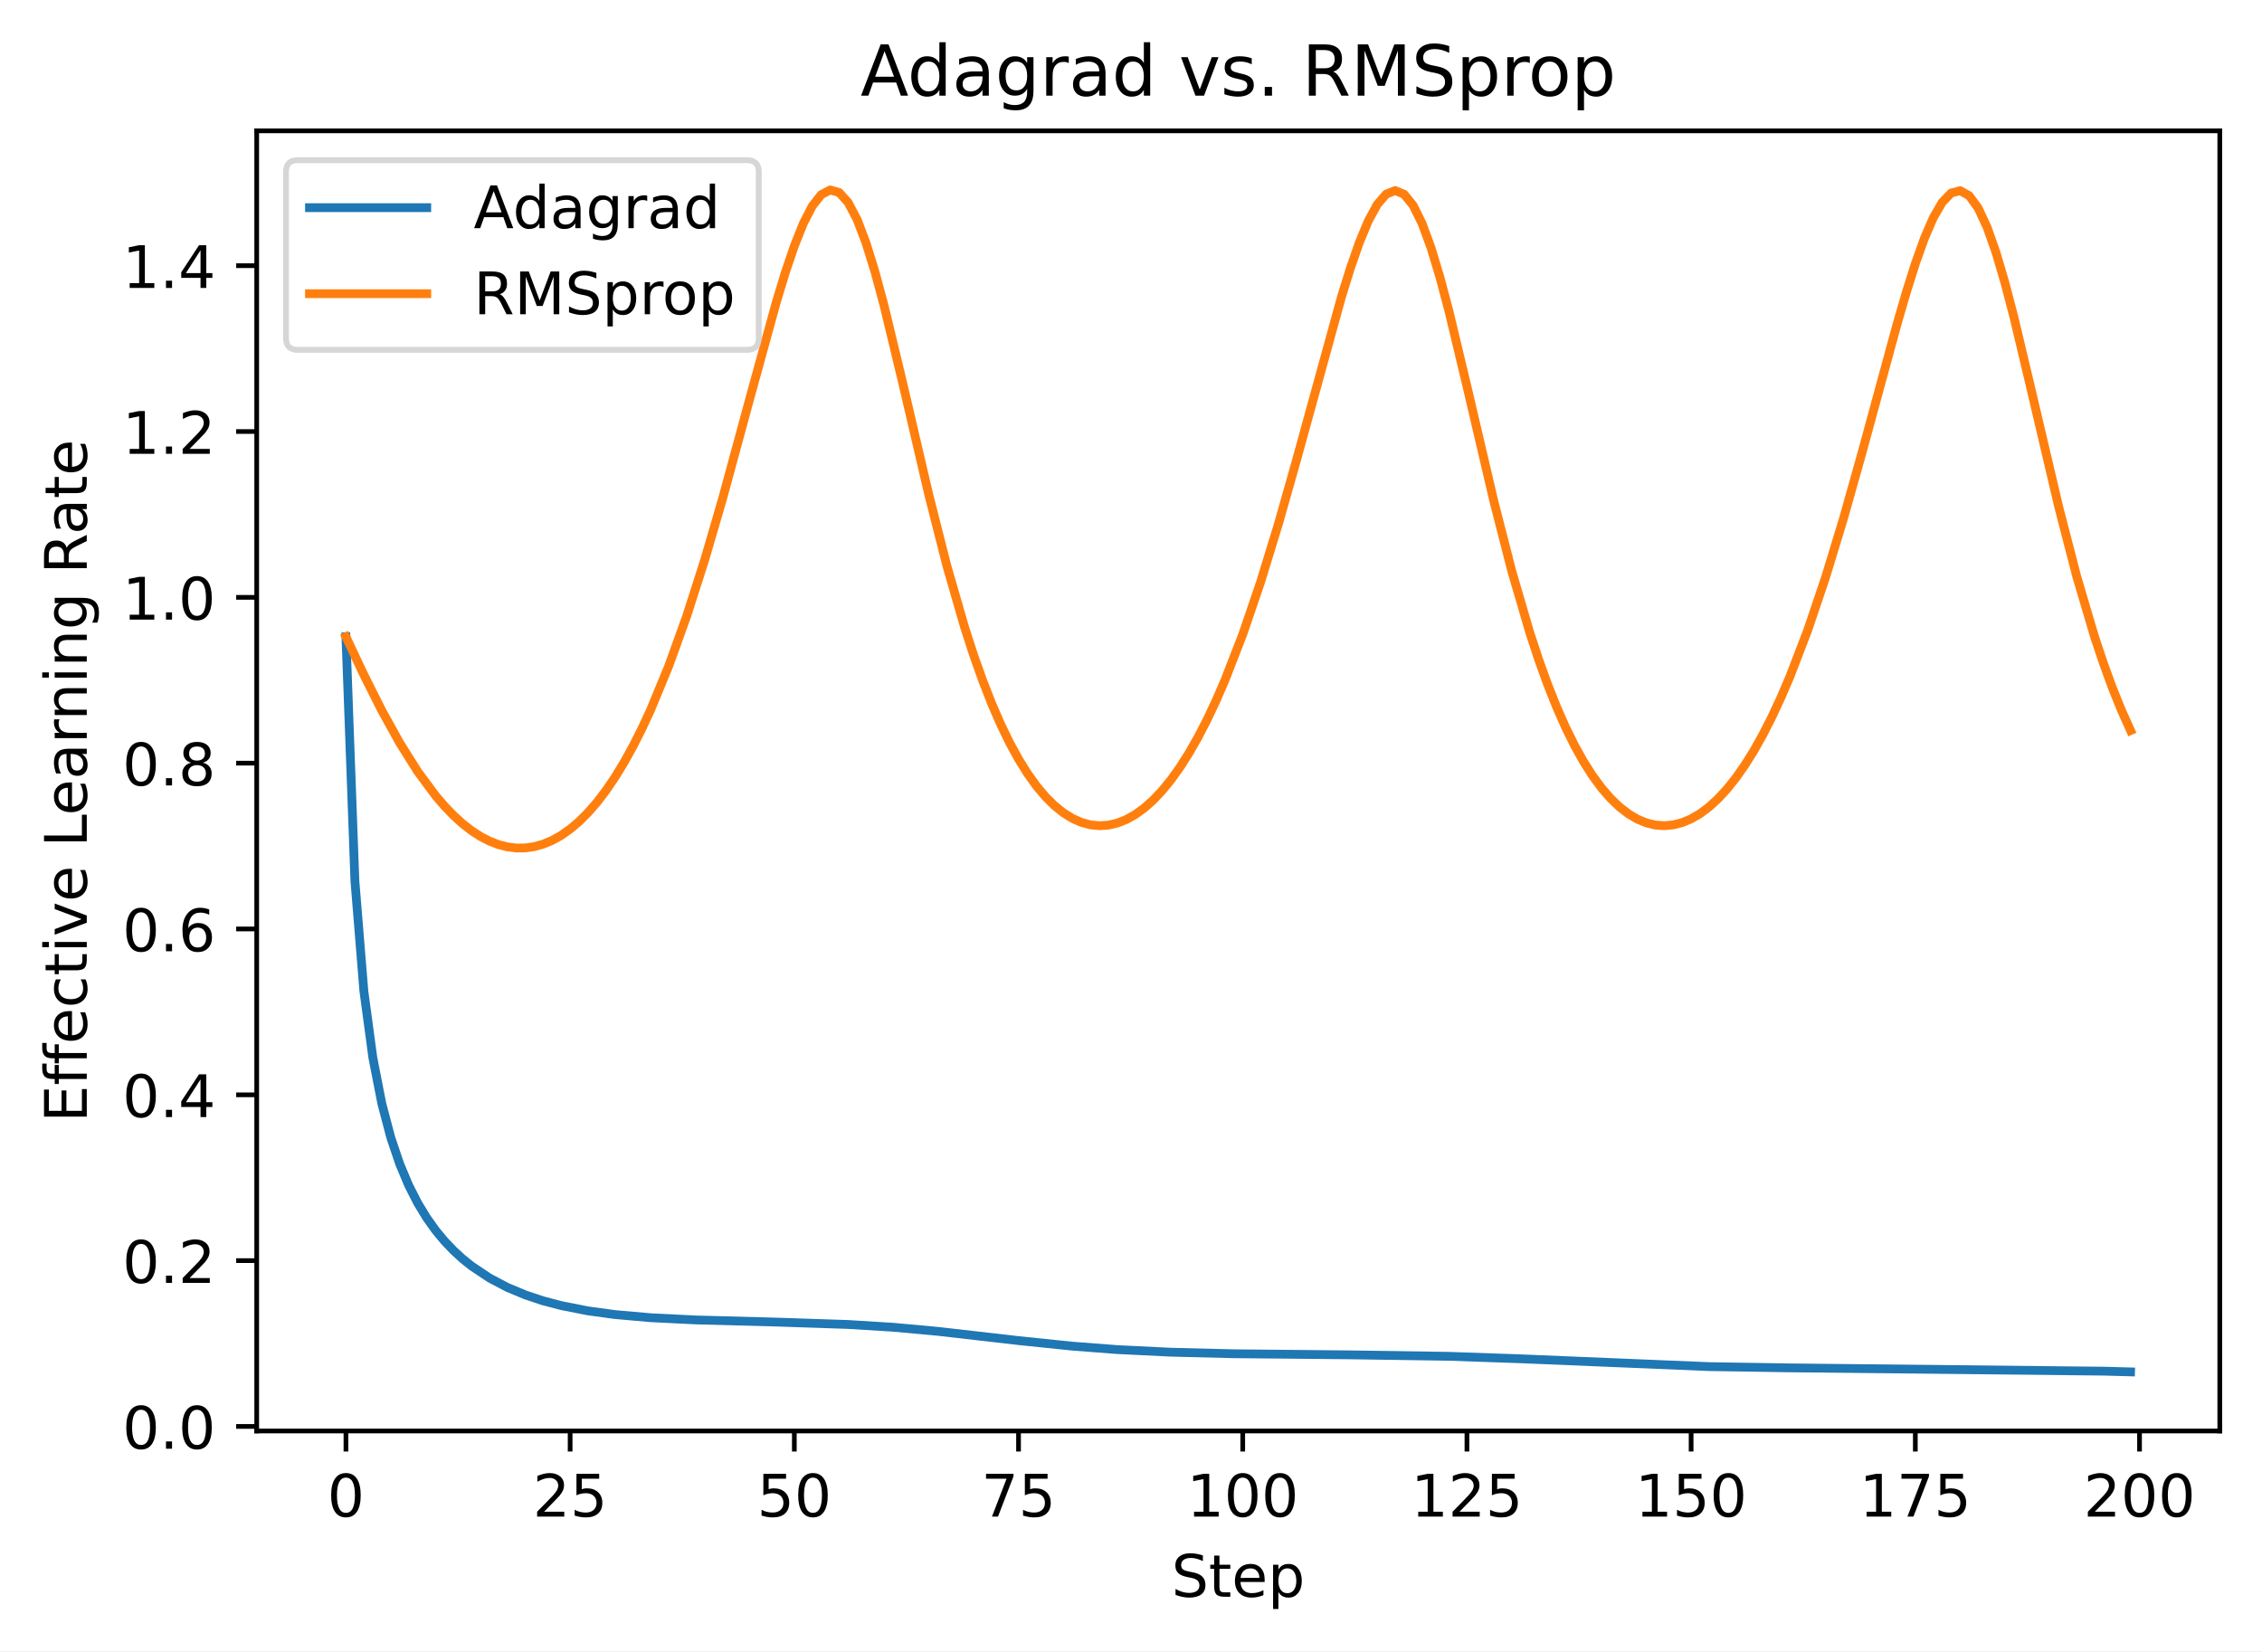
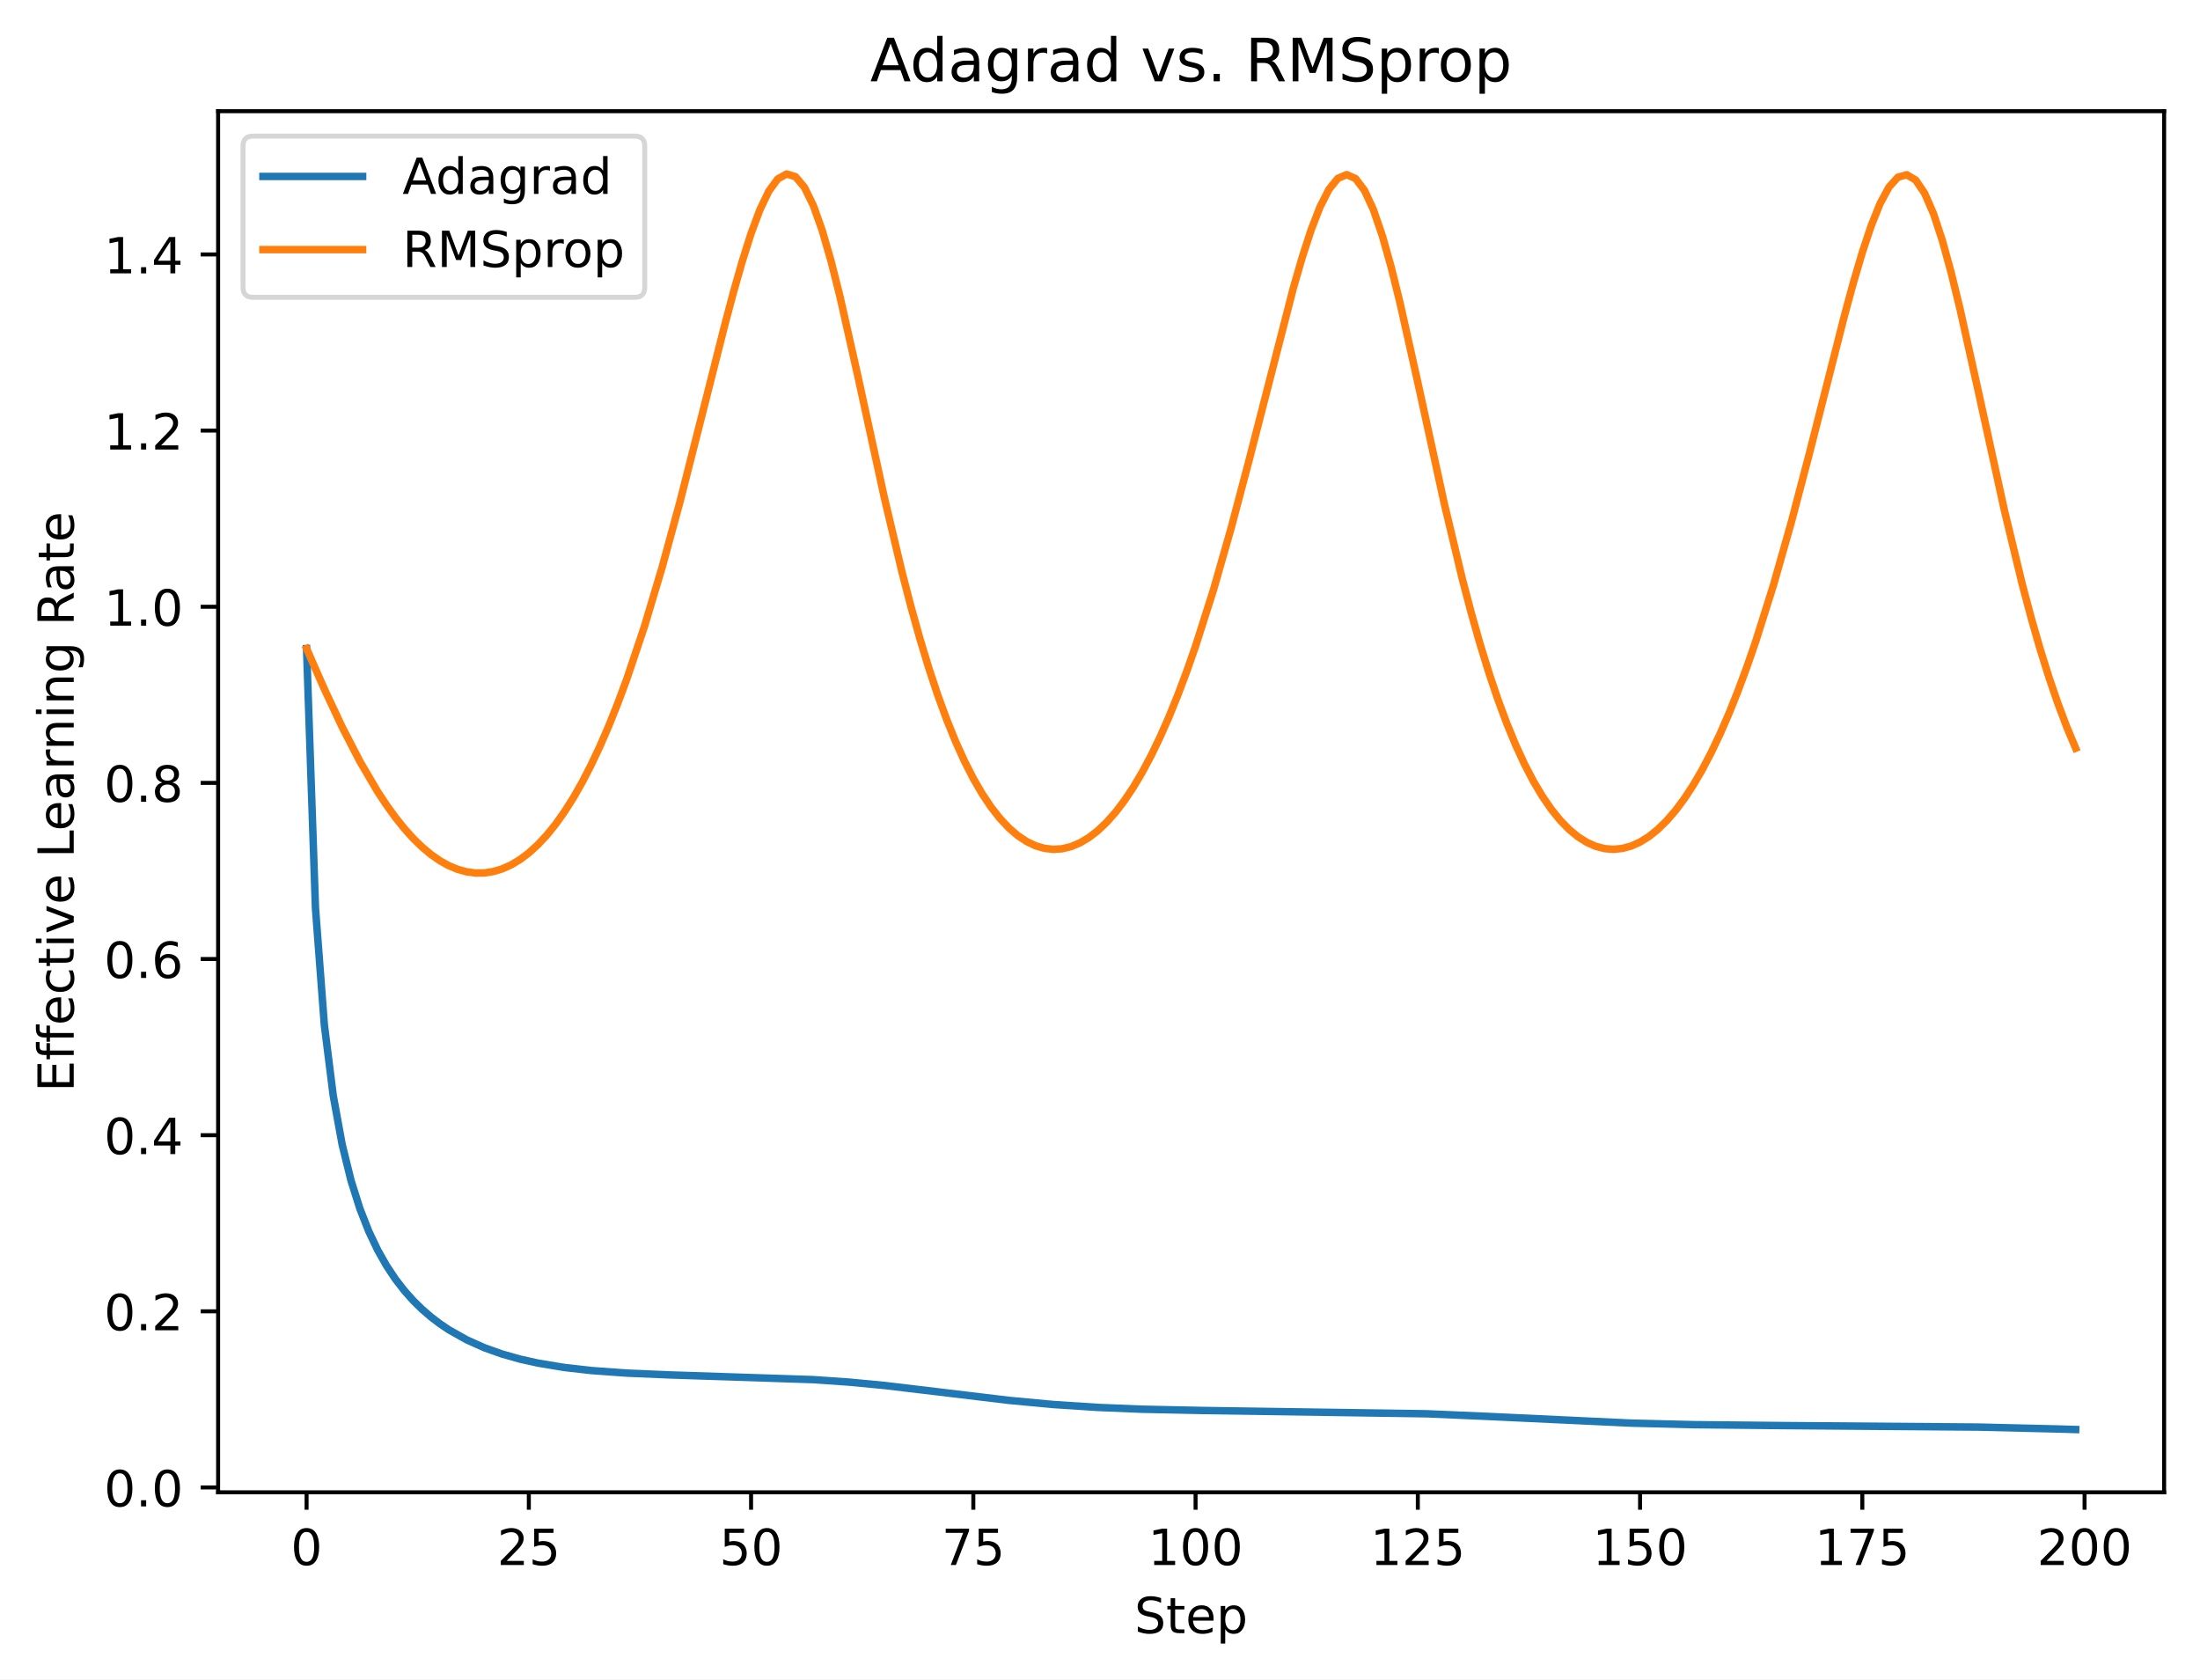
- <svg xmlns="http://www.w3.org/2000/svg" xmlns:xlink="http://www.w3.org/1999/xlink" width="385.781pt" height="281.634pt" viewBox="0 0 385.781 281.634" version="1.1">
+ <svg xmlns="http://www.w3.org/2000/svg" xmlns:xlink="http://www.w3.org/1999/xlink" width="441.581pt" height="337.074pt" viewBox="0 0 441.581 337.074" version="1.1">
  <defs>
    <style type="text/css">*{stroke-linejoin: round; stroke-linecap: butt}</style>
  </defs>
  <g id="figure_1">
    <g id="patch_1">
-       <path d="M 0 281.634  L 385.781 281.634  L 385.781 0  L 0 0  z " style="fill: #ffffff" />
+       <path d="M 0 337.074  L 441.581 337.074  L 441.581 0  L 0 0  z " style="fill: #ffffff" />
    </g>
    <g id="axes_1">
      <g id="patch_2">
-         <path d="M 43.781 244.078  L 378.581 244.078  L 378.581 22.318  L 43.781 22.318  z " style="fill: #ffffff" />
+         <path d="M 43.781 299.518  L 434.381 299.518  L 434.381 22.318  L 43.781 22.318  z " style="fill: #ffffff" />
      </g>
      <g id="matplotlib.axis_1">
        <g id="xtick_1">
          <g id="line2d_1">
            <defs>
-               <path id="m0294aee265" d="M 0 0  L 0 3.5  " style="stroke: #000000; stroke-width: 0.8" />
+               <path id="m7de549b0bf" d="M 0 0  L 0 3.5  " style="stroke: #000000; stroke-width: 0.8" />
            </defs>
            <g>
-               <use xlink:href="#m0294aee265" x="58.999" y="244.078" style="stroke: #000000; stroke-width: 0.8" />
+               <use xlink:href="#m7de549b0bf" x="61.536" y="299.518" style="stroke: #000000; stroke-width: 0.8" />
            </g>
          </g>
          <g id="text_1">
-             <g transform="translate(55.81818 258.6766) scale(0.1 -0.1)">
+             <g transform="translate(58.35455 314.1166) scale(0.1 -0.1)">
              <defs>
                <path id="DejaVuSans-30" d="M 2034 4250  Q 1547 4250 1301 3770  Q 1056 3291 1056 2328  Q 1056 1369 1301 889  Q 1547 409 2034 409  Q 2525 409 2770 889  Q 3016 1369 3016 2328  Q 3016 3291 2770 3770  Q 2525 4250 2034 4250  z M 2034 4750  Q 2819 4750 3233 4129  Q 3647 3509 3647 2328  Q 3647 1150 3233 529  Q 2819 -91 2034 -91  Q 1250 -91 836 529  Q 422 1150 422 2328  Q 422 3509 836 4129  Q 1250 4750 2034 4750  z " transform="scale(0.015625)" />
              </defs>
              <use xlink:href="#DejaVuSans-30" />
            </g>
          </g>
        </g>
        <g id="xtick_2">
          <g id="line2d_2">
            <g>
-               <use xlink:href="#m0294aee265" x="97.236" y="244.078" style="stroke: #000000; stroke-width: 0.8" />
+               <use xlink:href="#m7de549b0bf" x="106.145" y="299.518" style="stroke: #000000; stroke-width: 0.8" />
            </g>
          </g>
          <g id="text_2">
-             <g transform="translate(90.87357 258.6766) scale(0.1 -0.1)">
+             <g transform="translate(99.78271 314.1166) scale(0.1 -0.1)">
              <defs>
                <path id="DejaVuSans-32" d="M 1228 531  L 3431 531  L 3431 0  L 469 0  L 469 531  Q 828 903 1448 1529  Q 2069 2156 2228 2338  Q 2531 2678 2651 2914  Q 2772 3150 2772 3378  Q 2772 3750 2511 3984  Q 2250 4219 1831 4219  Q 1534 4219 1204 4116  Q 875 4013 500 3803  L 500 4441  Q 881 4594 1212 4672  Q 1544 4750 1819 4750  Q 2544 4750 2975 4387  Q 3406 4025 3406 3419  Q 3406 3131 3298 2873  Q 3191 2616 2906 2266  Q 2828 2175 2409 1742  Q 1991 1309 1228 531  z " transform="scale(0.015625)" />
                <path id="DejaVuSans-35" d="M 691 4666  L 3169 4666  L 3169 4134  L 1269 4134  L 1269 2991  Q 1406 3038 1543 3061  Q 1681 3084 1819 3084  Q 2600 3084 3056 2656  Q 3513 2228 3513 1497  Q 3513 744 3044 326  Q 2575 -91 1722 -91  Q 1428 -91 1123 -41  Q 819 9 494 109  L 494 744  Q 775 591 1075 516  Q 1375 441 1709 441  Q 2250 441 2565 725  Q 2881 1009 2881 1497  Q 2881 1984 2565 2268  Q 2250 2553 1709 2553  Q 1456 2553 1204 2497  Q 953 2441 691 2322  L 691 4666  z " transform="scale(0.015625)" />
              </defs>
              <use xlink:href="#DejaVuSans-32" />
              <use xlink:href="#DejaVuSans-35" transform="translate(63.62305 0)" />
            </g>
          </g>
        </g>
        <g id="xtick_3">
          <g id="line2d_3">
            <g>
-               <use xlink:href="#m0294aee265" x="135.473" y="244.078" style="stroke: #000000; stroke-width: 0.8" />
+               <use xlink:href="#m7de549b0bf" x="150.755" y="299.518" style="stroke: #000000; stroke-width: 0.8" />
            </g>
          </g>
          <g id="text_3">
-             <g transform="translate(129.1102 258.6766) scale(0.1 -0.1)">
+             <g transform="translate(144.3921 314.1166) scale(0.1 -0.1)">
              <use xlink:href="#DejaVuSans-35" />
              <use xlink:href="#DejaVuSans-30" transform="translate(63.62305 0)" />
            </g>
          </g>
        </g>
        <g id="xtick_4">
          <g id="line2d_4">
            <g>
-               <use xlink:href="#m0294aee265" x="173.709" y="244.078" style="stroke: #000000; stroke-width: 0.8" />
+               <use xlink:href="#m7de549b0bf" x="195.364" y="299.518" style="stroke: #000000; stroke-width: 0.8" />
            </g>
          </g>
          <g id="text_4">
-             <g transform="translate(167.3468 258.6766) scale(0.1 -0.1)">
+             <g transform="translate(189.0015 314.1166) scale(0.1 -0.1)">
              <defs>
                <path id="DejaVuSans-37" d="M 525 4666  L 3525 4666  L 3525 4397  L 1831 0  L 1172 0  L 2766 4134  L 525 4134  L 525 4666  z " transform="scale(0.015625)" />
              </defs>
              <use xlink:href="#DejaVuSans-37" />
              <use xlink:href="#DejaVuSans-35" transform="translate(63.62305 0)" />
            </g>
          </g>
        </g>
        <g id="xtick_5">
          <g id="line2d_5">
            <g>
-               <use xlink:href="#m0294aee265" x="211.946" y="244.078" style="stroke: #000000; stroke-width: 0.8" />
+               <use xlink:href="#m7de549b0bf" x="239.973" y="299.518" style="stroke: #000000; stroke-width: 0.8" />
            </g>
          </g>
          <g id="text_5">
-             <g transform="translate(202.4022 258.6766) scale(0.1 -0.1)">
+             <g transform="translate(230.4297 314.1166) scale(0.1 -0.1)">
              <defs>
                <path id="DejaVuSans-31" d="M 794 531  L 1825 531  L 1825 4091  L 703 3866  L 703 4441  L 1819 4666  L 2450 4666  L 2450 531  L 3481 531  L 3481 0  L 794 0  L 794 531  z " transform="scale(0.015625)" />
              </defs>
              <use xlink:href="#DejaVuSans-31" />
              <use xlink:href="#DejaVuSans-30" transform="translate(63.62305 0)" />
              <use xlink:href="#DejaVuSans-30" transform="translate(127.2461 0)" />
            </g>
          </g>
        </g>
        <g id="xtick_6">
          <g id="line2d_6">
            <g>
-               <use xlink:href="#m0294aee265" x="250.183" y="244.078" style="stroke: #000000; stroke-width: 0.8" />
+               <use xlink:href="#m7de549b0bf" x="284.583" y="299.518" style="stroke: #000000; stroke-width: 0.8" />
            </g>
          </g>
          <g id="text_6">
-             <g transform="translate(240.6389 258.6766) scale(0.1 -0.1)">
+             <g transform="translate(275.0391 314.1166) scale(0.1 -0.1)">
              <use xlink:href="#DejaVuSans-31" />
              <use xlink:href="#DejaVuSans-32" transform="translate(63.62305 0)" />
              <use xlink:href="#DejaVuSans-35" transform="translate(127.2461 0)" />
            </g>
          </g>
        </g>
        <g id="xtick_7">
          <g id="line2d_7">
            <g>
-               <use xlink:href="#m0294aee265" x="288.419" y="244.078" style="stroke: #000000; stroke-width: 0.8" />
+               <use xlink:href="#m7de549b0bf" x="329.192" y="299.518" style="stroke: #000000; stroke-width: 0.8" />
            </g>
          </g>
          <g id="text_7">
-             <g transform="translate(278.8755 258.6766) scale(0.1 -0.1)">
+             <g transform="translate(319.6485 314.1166) scale(0.1 -0.1)">
              <use xlink:href="#DejaVuSans-31" />
              <use xlink:href="#DejaVuSans-35" transform="translate(63.62305 0)" />
              <use xlink:href="#DejaVuSans-30" transform="translate(127.2461 0)" />
            </g>
          </g>
        </g>
        <g id="xtick_8">
          <g id="line2d_8">
            <g>
-               <use xlink:href="#m0294aee265" x="326.656" y="244.078" style="stroke: #000000; stroke-width: 0.8" />
+               <use xlink:href="#m7de549b0bf" x="373.802" y="299.518" style="stroke: #000000; stroke-width: 0.8" />
            </g>
          </g>
          <g id="text_8">
-             <g transform="translate(317.1121 258.6766) scale(0.1 -0.1)">
+             <g transform="translate(364.2579 314.1166) scale(0.1 -0.1)">
              <use xlink:href="#DejaVuSans-31" />
              <use xlink:href="#DejaVuSans-37" transform="translate(63.62305 0)" />
              <use xlink:href="#DejaVuSans-35" transform="translate(127.2461 0)" />
            </g>
          </g>
        </g>
        <g id="xtick_9">
          <g id="line2d_9">
            <g>
-               <use xlink:href="#m0294aee265" x="364.893" y="244.078" style="stroke: #000000; stroke-width: 0.8" />
+               <use xlink:href="#m7de549b0bf" x="418.411" y="299.518" style="stroke: #000000; stroke-width: 0.8" />
            </g>
          </g>
          <g id="text_9">
-             <g transform="translate(355.3488 258.6766) scale(0.1 -0.1)">
+             <g transform="translate(408.8673 314.1166) scale(0.1 -0.1)">
              <use xlink:href="#DejaVuSans-32" />
              <use xlink:href="#DejaVuSans-30" transform="translate(63.62305 0)" />
              <use xlink:href="#DejaVuSans-30" transform="translate(127.2461 0)" />
            </g>
          </g>
        </g>
        <g id="text_10">
-           <g transform="translate(199.7961 272.3547) scale(0.1 -0.1)">
+           <g transform="translate(227.6961 327.7947) scale(0.1 -0.1)">
            <defs>
              <path id="DejaVuSans-53" d="M 3425 4513  L 3425 3897  Q 3066 4069 2747 4153  Q 2428 4238 2131 4238  Q 1616 4238 1336 4038  Q 1056 3838 1056 3469  Q 1056 3159 1242 3001  Q 1428 2844 1947 2747  L 2328 2669  Q 3034 2534 3370 2195  Q 3706 1856 3706 1288  Q 3706 609 3251 259  Q 2797 -91 1919 -91  Q 1588 -91 1214 -16  Q 841 59 441 206  L 441 856  Q 825 641 1194 531  Q 1563 422 1919 422  Q 2459 422 2753 634  Q 3047 847 3047 1241  Q 3047 1584 2836 1778  Q 2625 1972 2144 2069  L 1759 2144  Q 1053 2284 737 2584  Q 422 2884 422 3419  Q 422 4038 858 4394  Q 1294 4750 2059 4750  Q 2388 4750 2728 4690  Q 3069 4631 3425 4513  z " transform="scale(0.015625)" />
              <path id="DejaVuSans-74" d="M 1172 4494  L 1172 3500  L 2356 3500  L 2356 3053  L 1172 3053  L 1172 1153  Q 1172 725 1289 603  Q 1406 481 1766 481  L 2356 481  L 2356 0  L 1766 0  Q 1100 0 847 248  Q 594 497 594 1153  L 594 3053  L 172 3053  L 172 3500  L 594 3500  L 594 4494  L 1172 4494  z " transform="scale(0.015625)" />
              <path id="DejaVuSans-65" d="M 3597 1894  L 3597 1613  L 953 1613  Q 991 1019 1311 708  Q 1631 397 2203 397  Q 2534 397 2845 478  Q 3156 559 3463 722  L 3463 178  Q 3153 47 2828 -22  Q 2503 -91 2169 -91  Q 1331 -91 842 396  Q 353 884 353 1716  Q 353 2575 817 3079  Q 1281 3584 2069 3584  Q 2775 3584 3186 3129  Q 3597 2675 3597 1894  z M 3022 2063  Q 3016 2534 2758 2815  Q 2500 3097 2075 3097  Q 1594 3097 1305 2825  Q 1016 2553 972 2059  L 3022 2063  z " transform="scale(0.015625)" />
              <path id="DejaVuSans-70" d="M 1159 525  L 1159 -1331  L 581 -1331  L 581 3500  L 1159 3500  L 1159 2969  Q 1341 3281 1617 3432  Q 1894 3584 2278 3584  Q 2916 3584 3314 3078  Q 3713 2572 3713 1747  Q 3713 922 3314 415  Q 2916 -91 2278 -91  Q 1894 -91 1617 61  Q 1341 213 1159 525  z M 3116 1747  Q 3116 2381 2855 2742  Q 2594 3103 2138 3103  Q 1681 3103 1420 2742  Q 1159 2381 1159 1747  Q 1159 1113 1420 752  Q 1681 391 2138 391  Q 2594 391 2855 752  Q 3116 1113 3116 1747  z " transform="scale(0.015625)" />
            </defs>
            <use xlink:href="#DejaVuSans-53" />
            <use xlink:href="#DejaVuSans-74" transform="translate(63.47656 0)" />
            <use xlink:href="#DejaVuSans-65" transform="translate(102.6855 0)" />
            <use xlink:href="#DejaVuSans-70" transform="translate(164.209 0)" />
          </g>
        </g>
      </g>
      <g id="matplotlib.axis_2">
        <g id="ytick_1">
          <g id="line2d_10">
            <defs>
-               <path id="m4e22d713cd" d="M 0 0  L -3.5 0  " style="stroke: #000000; stroke-width: 0.8" />
+               <path id="ma209cfc57e" d="M 0 0  L -3.5 0  " style="stroke: #000000; stroke-width: 0.8" />
            </defs>
            <g>
-               <use xlink:href="#m4e22d713cd" x="43.781" y="243.302" style="stroke: #000000; stroke-width: 0.8" />
+               <use xlink:href="#ma209cfc57e" x="43.781" y="298.549" style="stroke: #000000; stroke-width: 0.8" />
            </g>
          </g>
          <g id="text_11">
-             <g transform="translate(20.87813 247.1017) scale(0.1 -0.1)">
+             <g transform="translate(20.87813 302.3478) scale(0.1 -0.1)">
              <defs>
                <path id="DejaVuSans-2e" d="M 684 794  L 1344 794  L 1344 0  L 684 0  L 684 794  z " transform="scale(0.015625)" />
              </defs>
              <use xlink:href="#DejaVuSans-30" />
              <use xlink:href="#DejaVuSans-2e" transform="translate(63.62305 0)" />
              <use xlink:href="#DejaVuSans-30" transform="translate(95.41016 0)" />
            </g>
          </g>
        </g>
        <g id="ytick_2">
          <g id="line2d_11">
            <g>
-               <use xlink:href="#m4e22d713cd" x="43.781" y="215.019" style="stroke: #000000; stroke-width: 0.8" />
+               <use xlink:href="#ma209cfc57e" x="43.781" y="263.194" style="stroke: #000000; stroke-width: 0.8" />
            </g>
          </g>
          <g id="text_12">
-             <g transform="translate(20.87813 218.8182) scale(0.1 -0.1)">
+             <g transform="translate(20.87813 266.9935) scale(0.1 -0.1)">
              <use xlink:href="#DejaVuSans-30" />
              <use xlink:href="#DejaVuSans-2e" transform="translate(63.62305 0)" />
              <use xlink:href="#DejaVuSans-32" transform="translate(95.41016 0)" />
            </g>
          </g>
        </g>
        <g id="ytick_3">
          <g id="line2d_12">
            <g>
-               <use xlink:href="#m4e22d713cd" x="43.781" y="186.736" style="stroke: #000000; stroke-width: 0.8" />
+               <use xlink:href="#ma209cfc57e" x="43.781" y="227.84" style="stroke: #000000; stroke-width: 0.8" />
            </g>
          </g>
          <g id="text_13">
-             <g transform="translate(20.87813 190.5348) scale(0.1 -0.1)">
+             <g transform="translate(20.87813 231.6391) scale(0.1 -0.1)">
              <defs>
                <path id="DejaVuSans-34" d="M 2419 4116  L 825 1625  L 2419 1625  L 2419 4116  z M 2253 4666  L 3047 4666  L 3047 1625  L 3713 1625  L 3713 1100  L 3047 1100  L 3047 0  L 2419 0  L 2419 1100  L 313 1100  L 313 1709  L 2253 4666  z " transform="scale(0.015625)" />
              </defs>
              <use xlink:href="#DejaVuSans-30" />
              <use xlink:href="#DejaVuSans-2e" transform="translate(63.62305 0)" />
              <use xlink:href="#DejaVuSans-34" transform="translate(95.41016 0)" />
            </g>
          </g>
        </g>
        <g id="ytick_4">
          <g id="line2d_13">
            <g>
-               <use xlink:href="#m4e22d713cd" x="43.781" y="158.452" style="stroke: #000000; stroke-width: 0.8" />
+               <use xlink:href="#ma209cfc57e" x="43.781" y="192.486" style="stroke: #000000; stroke-width: 0.8" />
            </g>
          </g>
          <g id="text_14">
-             <g transform="translate(20.87813 162.2513) scale(0.1 -0.1)">
+             <g transform="translate(20.87813 196.2848) scale(0.1 -0.1)">
              <defs>
                <path id="DejaVuSans-36" d="M 2113 2584  Q 1688 2584 1439 2293  Q 1191 2003 1191 1497  Q 1191 994 1439 701  Q 1688 409 2113 409  Q 2538 409 2786 701  Q 3034 994 3034 1497  Q 3034 2003 2786 2293  Q 2538 2584 2113 2584  z M 3366 4563  L 3366 3988  Q 3128 4100 2886 4159  Q 2644 4219 2406 4219  Q 1781 4219 1451 3797  Q 1122 3375 1075 2522  Q 1259 2794 1537 2939  Q 1816 3084 2150 3084  Q 2853 3084 3261 2657  Q 3669 2231 3669 1497  Q 3669 778 3244 343  Q 2819 -91 2113 -91  Q 1303 -91 875 529  Q 447 1150 447 2328  Q 447 3434 972 4092  Q 1497 4750 2381 4750  Q 2619 4750 2861 4703  Q 3103 4656 3366 4563  z " transform="scale(0.015625)" />
              </defs>
              <use xlink:href="#DejaVuSans-30" />
              <use xlink:href="#DejaVuSans-2e" transform="translate(63.62305 0)" />
              <use xlink:href="#DejaVuSans-36" transform="translate(95.41016 0)" />
            </g>
          </g>
        </g>
        <g id="ytick_5">
          <g id="line2d_14">
            <g>
-               <use xlink:href="#m4e22d713cd" x="43.781" y="130.169" style="stroke: #000000; stroke-width: 0.8" />
+               <use xlink:href="#ma209cfc57e" x="43.781" y="157.131" style="stroke: #000000; stroke-width: 0.8" />
            </g>
          </g>
          <g id="text_15">
-             <g transform="translate(20.87813 133.9678) scale(0.1 -0.1)">
+             <g transform="translate(20.87813 160.9304) scale(0.1 -0.1)">
              <defs>
                <path id="DejaVuSans-38" d="M 2034 2216  Q 1584 2216 1326 1975  Q 1069 1734 1069 1313  Q 1069 891 1326 650  Q 1584 409 2034 409  Q 2484 409 2743 651  Q 3003 894 3003 1313  Q 3003 1734 2745 1975  Q 2488 2216 2034 2216  z M 1403 2484  Q 997 2584 770 2862  Q 544 3141 544 3541  Q 544 4100 942 4425  Q 1341 4750 2034 4750  Q 2731 4750 3128 4425  Q 3525 4100 3525 3541  Q 3525 3141 3298 2862  Q 3072 2584 2669 2484  Q 3125 2378 3379 2068  Q 3634 1759 3634 1313  Q 3634 634 3220 271  Q 2806 -91 2034 -91  Q 1263 -91 848 271  Q 434 634 434 1313  Q 434 1759 690 2068  Q 947 2378 1403 2484  z M 1172 3481  Q 1172 3119 1398 2916  Q 1625 2713 2034 2713  Q 2441 2713 2670 2916  Q 2900 3119 2900 3481  Q 2900 3844 2670 4047  Q 2441 4250 2034 4250  Q 1625 4250 1398 4047  Q 1172 3844 1172 3481  z " transform="scale(0.015625)" />
              </defs>
              <use xlink:href="#DejaVuSans-30" />
              <use xlink:href="#DejaVuSans-2e" transform="translate(63.62305 0)" />
              <use xlink:href="#DejaVuSans-38" transform="translate(95.41016 0)" />
            </g>
          </g>
        </g>
        <g id="ytick_6">
          <g id="line2d_15">
            <g>
-               <use xlink:href="#m4e22d713cd" x="43.781" y="101.885" style="stroke: #000000; stroke-width: 0.8" />
+               <use xlink:href="#ma209cfc57e" x="43.781" y="121.777" style="stroke: #000000; stroke-width: 0.8" />
            </g>
          </g>
          <g id="text_16">
-             <g transform="translate(20.87813 105.6843) scale(0.1 -0.1)">
+             <g transform="translate(20.87813 125.5761) scale(0.1 -0.1)">
              <use xlink:href="#DejaVuSans-31" />
              <use xlink:href="#DejaVuSans-2e" transform="translate(63.62305 0)" />
              <use xlink:href="#DejaVuSans-30" transform="translate(95.41016 0)" />
            </g>
          </g>
        </g>
        <g id="ytick_7">
          <g id="line2d_16">
            <g>
-               <use xlink:href="#m4e22d713cd" x="43.781" y="73.602" style="stroke: #000000; stroke-width: 0.8" />
+               <use xlink:href="#ma209cfc57e" x="43.781" y="86.422" style="stroke: #000000; stroke-width: 0.8" />
            </g>
          </g>
          <g id="text_17">
-             <g transform="translate(20.87813 77.40084) scale(0.1 -0.1)">
+             <g transform="translate(20.87813 90.22172) scale(0.1 -0.1)">
              <use xlink:href="#DejaVuSans-31" />
              <use xlink:href="#DejaVuSans-2e" transform="translate(63.62305 0)" />
              <use xlink:href="#DejaVuSans-32" transform="translate(95.41016 0)" />
            </g>
          </g>
        </g>
        <g id="ytick_8">
          <g id="line2d_17">
            <g>
-               <use xlink:href="#m4e22d713cd" x="43.781" y="45.318" style="stroke: #000000; stroke-width: 0.8" />
+               <use xlink:href="#ma209cfc57e" x="43.781" y="51.068" style="stroke: #000000; stroke-width: 0.8" />
            </g>
          </g>
          <g id="text_18">
-             <g transform="translate(20.87813 49.11736) scale(0.1 -0.1)">
+             <g transform="translate(20.87813 54.86737) scale(0.1 -0.1)">
              <use xlink:href="#DejaVuSans-31" />
              <use xlink:href="#DejaVuSans-2e" transform="translate(63.62305 0)" />
              <use xlink:href="#DejaVuSans-34" transform="translate(95.41016 0)" />
            </g>
          </g>
        </g>
        <g id="text_19">
-           <g transform="translate(14.79844 191.4372) rotate(-90) scale(0.1 -0.1)">
+           <g transform="translate(14.79844 219.1572) rotate(-90) scale(0.1 -0.1)">
            <defs>
              <path id="DejaVuSans-45" d="M 628 4666  L 3578 4666  L 3578 4134  L 1259 4134  L 1259 2753  L 3481 2753  L 3481 2222  L 1259 2222  L 1259 531  L 3634 531  L 3634 0  L 628 0  L 628 4666  z " transform="scale(0.015625)" />
              <path id="DejaVuSans-66" d="M 2375 4863  L 2375 4384  L 1825 4384  Q 1516 4384 1395 4259  Q 1275 4134 1275 3809  L 1275 3500  L 2222 3500  L 2222 3053  L 1275 3053  L 1275 0  L 697 0  L 697 3053  L 147 3053  L 147 3500  L 697 3500  L 697 3744  Q 697 4328 969 4595  Q 1241 4863 1831 4863  L 2375 4863  z " transform="scale(0.015625)" />
              <path id="DejaVuSans-63" d="M 3122 3366  L 3122 2828  Q 2878 2963 2633 3030  Q 2388 3097 2138 3097  Q 1578 3097 1268 2742  Q 959 2388 959 1747  Q 959 1106 1268 751  Q 1578 397 2138 397  Q 2388 397 2633 464  Q 2878 531 3122 666  L 3122 134  Q 2881 22 2623 -34  Q 2366 -91 2075 -91  Q 1284 -91 818 406  Q 353 903 353 1747  Q 353 2603 823 3093  Q 1294 3584 2113 3584  Q 2378 3584 2631 3529  Q 2884 3475 3122 3366  z " transform="scale(0.015625)" />
              <path id="DejaVuSans-69" d="M 603 3500  L 1178 3500  L 1178 0  L 603 0  L 603 3500  z M 603 4863  L 1178 4863  L 1178 4134  L 603 4134  L 603 4863  z " transform="scale(0.015625)" />
              <path id="DejaVuSans-76" d="M 191 3500  L 800 3500  L 1894 563  L 2988 3500  L 3597 3500  L 2284 0  L 1503 0  L 191 3500  z " transform="scale(0.015625)" />
              <path id="DejaVuSans-20" transform="scale(0.015625)" />
              <path id="DejaVuSans-4c" d="M 628 4666  L 1259 4666  L 1259 531  L 3531 531  L 3531 0  L 628 0  L 628 4666  z " transform="scale(0.015625)" />
              <path id="DejaVuSans-61" d="M 2194 1759  Q 1497 1759 1228 1600  Q 959 1441 959 1056  Q 959 750 1161 570  Q 1363 391 1709 391  Q 2188 391 2477 730  Q 2766 1069 2766 1631  L 2766 1759  L 2194 1759  z M 3341 1997  L 3341 0  L 2766 0  L 2766 531  Q 2569 213 2275 61  Q 1981 -91 1556 -91  Q 1019 -91 701 211  Q 384 513 384 1019  Q 384 1609 779 1909  Q 1175 2209 1959 2209  L 2766 2209  L 2766 2266  Q 2766 2663 2505 2880  Q 2244 3097 1772 3097  Q 1472 3097 1187 3025  Q 903 2953 641 2809  L 641 3341  Q 956 3463 1253 3523  Q 1550 3584 1831 3584  Q 2591 3584 2966 3190  Q 3341 2797 3341 1997  z " transform="scale(0.015625)" />
              <path id="DejaVuSans-72" d="M 2631 2963  Q 2534 3019 2420 3045  Q 2306 3072 2169 3072  Q 1681 3072 1420 2755  Q 1159 2438 1159 1844  L 1159 0  L 581 0  L 581 3500  L 1159 3500  L 1159 2956  Q 1341 3275 1631 3429  Q 1922 3584 2338 3584  Q 2397 3584 2469 3576  Q 2541 3569 2628 3553  L 2631 2963  z " transform="scale(0.015625)" />
              <path id="DejaVuSans-6e" d="M 3513 2113  L 3513 0  L 2938 0  L 2938 2094  Q 2938 2591 2744 2837  Q 2550 3084 2163 3084  Q 1697 3084 1428 2787  Q 1159 2491 1159 1978  L 1159 0  L 581 0  L 581 3500  L 1159 3500  L 1159 2956  Q 1366 3272 1645 3428  Q 1925 3584 2291 3584  Q 2894 3584 3203 3211  Q 3513 2838 3513 2113  z " transform="scale(0.015625)" />
              <path id="DejaVuSans-67" d="M 2906 1791  Q 2906 2416 2648 2759  Q 2391 3103 1925 3103  Q 1463 3103 1205 2759  Q 947 2416 947 1791  Q 947 1169 1205 825  Q 1463 481 1925 481  Q 2391 481 2648 825  Q 2906 1169 2906 1791  z M 3481 434  Q 3481 -459 3084 -895  Q 2688 -1331 1869 -1331  Q 1566 -1331 1297 -1286  Q 1028 -1241 775 -1147  L 775 -588  Q 1028 -725 1275 -790  Q 1522 -856 1778 -856  Q 2344 -856 2625 -561  Q 2906 -266 2906 331  L 2906 616  Q 2728 306 2450 153  Q 2172 0 1784 0  Q 1141 0 747 490  Q 353 981 353 1791  Q 353 2603 747 3093  Q 1141 3584 1784 3584  Q 2172 3584 2450 3431  Q 2728 3278 2906 2969  L 2906 3500  L 3481 3500  L 3481 434  z " transform="scale(0.015625)" />
              <path id="DejaVuSans-52" d="M 2841 2188  Q 3044 2119 3236 1894  Q 3428 1669 3622 1275  L 4263 0  L 3584 0  L 2988 1197  Q 2756 1666 2539 1819  Q 2322 1972 1947 1972  L 1259 1972  L 1259 0  L 628 0  L 628 4666  L 2053 4666  Q 2853 4666 3247 4331  Q 3641 3997 3641 3322  Q 3641 2881 3436 2590  Q 3231 2300 2841 2188  z M 1259 4147  L 1259 2491  L 2053 2491  Q 2509 2491 2742 2702  Q 2975 2913 2975 3322  Q 2975 3731 2742 3939  Q 2509 4147 2053 4147  L 1259 4147  z " transform="scale(0.015625)" />
            </defs>
            <use xlink:href="#DejaVuSans-45" />
            <use xlink:href="#DejaVuSans-66" transform="translate(63.18359 0)" />
            <use xlink:href="#DejaVuSans-66" transform="translate(98.38867 0)" />
            <use xlink:href="#DejaVuSans-65" transform="translate(133.5938 0)" />
            <use xlink:href="#DejaVuSans-63" transform="translate(195.1172 0)" />
            <use xlink:href="#DejaVuSans-74" transform="translate(250.0977 0)" />
            <use xlink:href="#DejaVuSans-69" transform="translate(289.3066 0)" />
            <use xlink:href="#DejaVuSans-76" transform="translate(317.0898 0)" />
            <use xlink:href="#DejaVuSans-65" transform="translate(376.2695 0)" />
            <use xlink:href="#DejaVuSans-20" transform="translate(437.793 0)" />
            <use xlink:href="#DejaVuSans-4c" transform="translate(469.5801 0)" />
            <use xlink:href="#DejaVuSans-65" transform="translate(523.543 0)" />
            <use xlink:href="#DejaVuSans-61" transform="translate(585.0664 0)" />
            <use xlink:href="#DejaVuSans-72" transform="translate(646.3457 0)" />
            <use xlink:href="#DejaVuSans-6e" transform="translate(685.709 0)" />
            <use xlink:href="#DejaVuSans-69" transform="translate(749.0879 0)" />
            <use xlink:href="#DejaVuSans-6e" transform="translate(776.8711 0)" />
            <use xlink:href="#DejaVuSans-67" transform="translate(840.25 0)" />
            <use xlink:href="#DejaVuSans-20" transform="translate(903.7266 0)" />
            <use xlink:href="#DejaVuSans-52" transform="translate(935.5137 0)" />
            <use xlink:href="#DejaVuSans-61" transform="translate(1002.746 0)" />
            <use xlink:href="#DejaVuSans-74" transform="translate(1064.025 0)" />
            <use xlink:href="#DejaVuSans-65" transform="translate(1103.234 0)" />
          </g>
        </g>
      </g>
      <g id="line2d_18">
-         <path d="M 58.999 108.609  L 60.529 150.274  L 62.058 169.059  L 63.588 180.407  L 65.117 188.224  L 66.647 194.028  L 68.176 198.548  L 69.706 202.188  L 71.235 205.189  L 72.765 207.709  L 74.294 209.854  L 75.824 211.7  L 77.353 213.302  L 78.882 214.702  L 80.412 215.932  L 83.471 217.977  L 86.53 219.589  L 89.589 220.866  L 92.648 221.882  L 95.707 222.688  L 100.295 223.593  L 104.883 224.22  L 111.001 224.758  L 118.649 225.136  L 132.414 225.501  L 144.649 225.91  L 152.297 226.381  L 159.944 227.08  L 173.709 228.66  L 182.886 229.606  L 190.533 230.192  L 199.71 230.641  L 210.417 230.903  L 230.3 231.091  L 247.124 231.34  L 259.359 231.763  L 291.478 233.096  L 305.243 233.311  L 358.775 233.872  L 363.363 233.998  L 363.363 233.998  " clip-path="url(#p899fdea47f)" style="fill: none; stroke: #1f77b4; stroke-width: 1.5; stroke-linecap: square" />
+         <path d="M 61.536 130.181  L 63.32 182.263  L 65.105 205.745  L 66.889 219.929  L 68.673 229.701  L 70.458 236.955  L 72.242 242.606  L 74.026 247.155  L 75.811 250.907  L 77.595 254.057  L 79.38 256.739  L 81.164 259.046  L 82.948 261.048  L 84.733 262.798  L 86.517 264.335  L 88.301 265.691  L 90.086 266.892  L 93.655 268.906  L 97.223 270.503  L 100.792 271.773  L 104.361 272.781  L 107.93 273.579  L 113.283 274.466  L 118.636 275.076  L 125.773 275.593  L 134.695 275.965  L 163.245 276.904  L 170.383 277.397  L 177.52 278.075  L 188.227 279.351  L 202.502 281.066  L 211.423 281.898  L 220.345 282.481  L 229.267 282.844  L 241.758 283.102  L 286.367 283.759  L 298.858 284.297  L 327.408 285.633  L 339.899 285.942  L 357.742 286.124  L 396.999 286.425  L 413.058 286.812  L 416.627 286.918  L 416.627 286.918  " clip-path="url(#p66fc87a3b2)" style="fill: none; stroke: #1f77b4; stroke-width: 1.5; stroke-linecap: square" />
      </g>
      <g id="line2d_19">
-         <path d="M 58.999 108.609  L 62.058 115.109  L 65.117 121.196  L 68.176 126.724  L 71.235 131.589  L 74.294 135.725  L 75.824 137.506  L 77.353 139.093  L 78.882 140.483  L 80.412 141.675  L 81.941 142.669  L 83.471 143.463  L 85 144.056  L 86.53 144.449  L 88.059 144.64  L 89.589 144.626  L 91.118 144.407  L 92.648 143.979  L 94.177 143.34  L 95.707 142.487  L 97.236 141.413  L 98.766 140.116  L 100.295 138.589  L 101.824 136.828  L 103.354 134.825  L 104.883 132.575  L 106.413 130.072  L 107.942 127.31  L 109.472 124.283  L 111.001 120.987  L 114.06 113.576  L 117.119 105.073  L 120.178 95.521  L 123.237 85.044  L 127.825 68.172  L 132.414 51.485  L 133.943 46.459  L 135.473 41.947  L 137.002 38.119  L 138.532 35.148  L 140.061 33.196  L 141.591 32.398  L 143.12 32.838  L 144.649 34.538  L 146.179 37.45  L 147.708 41.463  L 149.238 46.407  L 150.767 52.083  L 153.826 64.778  L 158.415 84.426  L 161.474 96.462  L 164.533 107.063  L 166.062 111.769  L 167.591 116.075  L 169.121 119.986  L 170.65 123.513  L 172.18 126.669  L 173.709 129.47  L 175.239 131.929  L 176.768 134.062  L 178.298 135.882  L 179.827 137.402  L 181.357 138.633  L 182.886 139.585  L 184.416 140.266  L 185.945 140.683  L 187.475 140.841  L 189.004 140.745  L 190.533 140.397  L 192.063 139.797  L 193.592 138.947  L 195.122 137.845  L 196.651 136.489  L 198.181 134.876  L 199.71 133.003  L 201.24 130.866  L 202.769 128.46  L 204.299 125.783  L 205.828 122.829  L 207.358 119.596  L 208.887 116.081  L 211.946 108.209  L 215.005 99.239  L 218.064 89.261  L 221.123 78.462  L 228.77 50.692  L 230.3 45.765  L 231.829 41.372  L 233.358 37.686  L 234.888 34.878  L 236.417 33.108  L 237.947 32.503  L 239.476 33.14  L 241.006 35.032  L 242.535 38.12  L 244.065 42.284  L 245.594 47.349  L 247.124 53.112  L 250.183 65.885  L 254.771 85.468  L 257.83 97.394  L 260.889 107.864  L 262.418 112.504  L 263.948 116.744  L 265.477 120.591  L 267.007 124.056  L 268.536 127.152  L 270.066 129.895  L 271.595 132.3  L 273.125 134.38  L 274.654 136.15  L 276.184 137.621  L 277.713 138.805  L 279.242 139.712  L 280.772 140.349  L 282.301 140.723  L 283.831 140.839  L 285.36 140.7  L 286.89 140.31  L 288.419 139.669  L 289.949 138.776  L 291.478 137.632  L 293.008 136.233  L 294.537 134.577  L 296.067 132.66  L 297.596 130.478  L 299.126 128.028  L 300.655 125.304  L 302.184 122.304  L 303.714 119.024  L 305.243 115.462  L 308.302 107.496  L 311.361 98.437  L 314.42 88.381  L 317.479 77.526  L 323.597 55.083  L 325.126 49.833  L 326.656 44.985  L 328.185 40.699  L 329.715 37.148  L 331.244 34.504  L 332.774 32.922  L 334.303 32.522  L 335.833 33.371  L 337.362 35.47  L 338.892 38.749  L 340.421 43.078  L 341.951 48.275  L 343.48 54.134  L 346.539 66.997  L 351.127 86.519  L 354.186 98.333  L 357.245 108.672  L 358.775 113.245  L 360.304 117.418  L 361.834 121.199  L 363.363 124.602  L 363.363 124.602  " clip-path="url(#p899fdea47f)" style="fill: none; stroke: #ff7f0e; stroke-width: 1.5; stroke-linecap: square" />
+         <path d="M 61.536 130.181  L 65.105 138.306  L 68.673 145.916  L 72.242 152.826  L 75.811 158.907  L 77.595 161.609  L 79.38 164.076  L 81.164 166.303  L 82.948 168.287  L 84.733 170.024  L 86.517 171.515  L 88.301 172.756  L 90.086 173.749  L 91.87 174.491  L 93.655 174.982  L 95.439 175.22  L 97.223 175.203  L 99.008 174.929  L 100.792 174.395  L 102.576 173.596  L 104.361 172.529  L 106.145 171.187  L 107.93 169.565  L 109.714 167.657  L 111.498 165.455  L 113.283 162.952  L 115.067 160.14  L 116.851 157.011  L 118.636 153.558  L 120.42 149.775  L 122.205 145.655  L 123.989 141.194  L 125.773 136.391  L 129.342 125.761  L 132.911 113.822  L 136.48 100.726  L 141.833 79.635  L 145.401 65.504  L 147.186 58.776  L 148.97 52.494  L 150.755 46.854  L 152.539 42.069  L 154.323 38.355  L 156.108 35.916  L 157.892 34.918  L 159.676 35.468  L 161.461 37.592  L 163.245 41.233  L 165.03 46.249  L 166.814 52.43  L 168.598 59.524  L 172.167 75.393  L 177.52 99.954  L 181.089 114.998  L 182.873 121.866  L 184.658 128.249  L 186.442 134.132  L 188.227 139.514  L 190.011 144.402  L 191.795 148.811  L 193.58 152.757  L 195.364 156.257  L 197.148 159.332  L 198.933 161.998  L 200.717 164.273  L 202.502 166.173  L 204.286 167.711  L 206.07 168.901  L 207.855 169.753  L 209.639 170.274  L 211.423 170.472  L 213.208 170.352  L 214.992 169.916  L 216.777 169.167  L 218.561 168.104  L 220.345 166.726  L 222.13 165.031  L 223.914 163.015  L 225.698 160.674  L 227.483 158.003  L 229.267 154.996  L 231.052 151.649  L 232.836 147.957  L 234.62 143.915  L 236.405 139.522  L 238.189 134.777  L 239.973 129.682  L 243.542 118.469  L 247.111 105.996  L 250.68 92.498  L 259.602 57.786  L 261.386 51.627  L 263.17 46.136  L 264.955 41.527  L 266.739 38.018  L 268.523 35.805  L 270.308 35.049  L 272.092 35.846  L 273.877 38.21  L 275.661 42.071  L 277.445 47.275  L 279.23 53.607  L 281.014 60.811  L 284.583 76.777  L 289.936 101.256  L 293.505 116.163  L 295.289 122.951  L 297.073 129.251  L 298.858 135.05  L 300.642 140.35  L 302.427 145.159  L 304.211 149.49  L 305.995 153.361  L 307.78 156.79  L 309.564 159.795  L 311.348 162.396  L 313.133 164.608  L 314.917 166.447  L 316.702 167.927  L 318.486 169.06  L 320.27 169.856  L 322.055 170.324  L 323.839 170.469  L 325.624 170.296  L 327.408 169.808  L 329.192 169.006  L 330.977 167.891  L 332.761 166.46  L 334.545 164.712  L 336.33 162.642  L 338.114 160.246  L 339.899 157.519  L 341.683 154.455  L 343.467 151.051  L 345.252 147.3  L 347.036 143.2  L 348.82 138.748  L 350.605 133.943  L 352.389 128.79  L 355.958 117.466  L 359.527 104.896  L 363.095 91.327  L 370.233 63.274  L 372.017 56.712  L 373.802 50.651  L 375.586 45.294  L 377.37 40.855  L 379.155 37.55  L 380.939 35.573  L 382.724 35.074  L 384.508 36.135  L 386.292 38.758  L 388.077 42.857  L 389.861 48.268  L 391.645 54.764  L 393.43 62.089  L 396.999 78.166  L 402.352 102.569  L 405.92 117.337  L 407.705 124.045  L 409.489 130.261  L 411.274 135.976  L 413.058 141.193  L 414.842 145.92  L 416.627 150.172  L 416.627 150.172  " clip-path="url(#p66fc87a3b2)" style="fill: none; stroke: #ff7f0e; stroke-width: 1.5; stroke-linecap: square" />
      </g>
      <g id="patch_3">
-         <path d="M 43.781 244.078  L 43.781 22.318  " style="fill: none; stroke: #000000; stroke-width: 0.8; stroke-linejoin: miter; stroke-linecap: square" />
+         <path d="M 43.781 299.518  L 43.781 22.318  " style="fill: none; stroke: #000000; stroke-width: 0.8; stroke-linejoin: miter; stroke-linecap: square" />
      </g>
      <g id="patch_4">
-         <path d="M 378.581 244.078  L 378.581 22.318  " style="fill: none; stroke: #000000; stroke-width: 0.8; stroke-linejoin: miter; stroke-linecap: square" />
+         <path d="M 434.381 299.518  L 434.381 22.318  " style="fill: none; stroke: #000000; stroke-width: 0.8; stroke-linejoin: miter; stroke-linecap: square" />
      </g>
      <g id="patch_5">
-         <path d="M 43.781 244.078  L 378.581 244.078  " style="fill: none; stroke: #000000; stroke-width: 0.8; stroke-linejoin: miter; stroke-linecap: square" />
+         <path d="M 43.781 299.518  L 434.381 299.518  " style="fill: none; stroke: #000000; stroke-width: 0.8; stroke-linejoin: miter; stroke-linecap: square" />
      </g>
      <g id="patch_6">
-         <path d="M 43.781 22.318  L 378.581 22.318  " style="fill: none; stroke: #000000; stroke-width: 0.8; stroke-linejoin: miter; stroke-linecap: square" />
+         <path d="M 43.781 22.318  L 434.381 22.318  " style="fill: none; stroke: #000000; stroke-width: 0.8; stroke-linejoin: miter; stroke-linecap: square" />
      </g>
      <g id="text_20">
-         <g transform="translate(146.7609 16.31812) scale(0.12 -0.12)">
+         <g transform="translate(174.6609 16.31812) scale(0.12 -0.12)">
          <defs>
            <path id="DejaVuSans-41" d="M 2188 4044  L 1331 1722  L 3047 1722  L 2188 4044  z M 1831 4666  L 2547 4666  L 4325 0  L 3669 0  L 3244 1197  L 1141 1197  L 716 0  L 50 0  L 1831 4666  z " transform="scale(0.015625)" />
            <path id="DejaVuSans-64" d="M 2906 2969  L 2906 4863  L 3481 4863  L 3481 0  L 2906 0  L 2906 525  Q 2725 213 2448 61  Q 2172 -91 1784 -91  Q 1150 -91 751 415  Q 353 922 353 1747  Q 353 2572 751 3078  Q 1150 3584 1784 3584  Q 2172 3584 2448 3432  Q 2725 3281 2906 2969  z M 947 1747  Q 947 1113 1208 752  Q 1469 391 1925 391  Q 2381 391 2643 752  Q 2906 1113 2906 1747  Q 2906 2381 2643 2742  Q 2381 3103 1925 3103  Q 1469 3103 1208 2742  Q 947 2381 947 1747  z " transform="scale(0.015625)" />
            <path id="DejaVuSans-73" d="M 2834 3397  L 2834 2853  Q 2591 2978 2328 3040  Q 2066 3103 1784 3103  Q 1356 3103 1142 2972  Q 928 2841 928 2578  Q 928 2378 1081 2264  Q 1234 2150 1697 2047  L 1894 2003  Q 2506 1872 2764 1633  Q 3022 1394 3022 966  Q 3022 478 2636 193  Q 2250 -91 1575 -91  Q 1294 -91 989 -36  Q 684 19 347 128  L 347 722  Q 666 556 975 473  Q 1284 391 1588 391  Q 1994 391 2212 530  Q 2431 669 2431 922  Q 2431 1156 2273 1281  Q 2116 1406 1581 1522  L 1381 1569  Q 847 1681 609 1914  Q 372 2147 372 2553  Q 372 3047 722 3315  Q 1072 3584 1716 3584  Q 2034 3584 2315 3537  Q 2597 3491 2834 3397  z " transform="scale(0.015625)" />
            <path id="DejaVuSans-4d" d="M 628 4666  L 1569 4666  L 2759 1491  L 3956 4666  L 4897 4666  L 4897 0  L 4281 0  L 4281 4097  L 3078 897  L 2444 897  L 1241 4097  L 1241 0  L 628 0  L 628 4666  z " transform="scale(0.015625)" />
            <path id="DejaVuSans-6f" d="M 1959 3097  Q 1497 3097 1228 2736  Q 959 2375 959 1747  Q 959 1119 1226 758  Q 1494 397 1959 397  Q 2419 397 2687 759  Q 2956 1122 2956 1747  Q 2956 2369 2687 2733  Q 2419 3097 1959 3097  z M 1959 3584  Q 2709 3584 3137 3096  Q 3566 2609 3566 1747  Q 3566 888 3137 398  Q 2709 -91 1959 -91  Q 1206 -91 779 398  Q 353 888 353 1747  Q 353 2609 779 3096  Q 1206 3584 1959 3584  z " transform="scale(0.015625)" />
          </defs>
          <use xlink:href="#DejaVuSans-41" />
          <use xlink:href="#DejaVuSans-64" transform="translate(66.6582 0)" />
          <use xlink:href="#DejaVuSans-61" transform="translate(130.1348 0)" />
          <use xlink:href="#DejaVuSans-67" transform="translate(191.4141 0)" />
          <use xlink:href="#DejaVuSans-72" transform="translate(254.8906 0)" />
          <use xlink:href="#DejaVuSans-61" transform="translate(296.0039 0)" />
          <use xlink:href="#DejaVuSans-64" transform="translate(357.2832 0)" />
          <use xlink:href="#DejaVuSans-20" transform="translate(420.7598 0)" />
          <use xlink:href="#DejaVuSans-76" transform="translate(452.5469 0)" />
          <use xlink:href="#DejaVuSans-73" transform="translate(511.7266 0)" />
          <use xlink:href="#DejaVuSans-2e" transform="translate(563.8262 0)" />
          <use xlink:href="#DejaVuSans-20" transform="translate(595.6133 0)" />
          <use xlink:href="#DejaVuSans-52" transform="translate(627.4004 0)" />
          <use xlink:href="#DejaVuSans-4d" transform="translate(696.8828 0)" />
          <use xlink:href="#DejaVuSans-53" transform="translate(783.1621 0)" />
          <use xlink:href="#DejaVuSans-70" transform="translate(846.6387 0)" />
          <use xlink:href="#DejaVuSans-72" transform="translate(910.1152 0)" />
          <use xlink:href="#DejaVuSans-6f" transform="translate(948.9785 0)" />
          <use xlink:href="#DejaVuSans-70" transform="translate(1010.16 0)" />
        </g>
      </g>
      <g id="legend_1">
        <g id="patch_7">
          <path d="M 50.781 59.674  L 127.408 59.674  Q 129.408 59.674 129.408 57.674  L 129.408 29.318  Q 129.408 27.318 127.408 27.318  L 50.781 27.318  Q 48.781 27.318 48.781 29.318  L 48.781 57.674  Q 48.781 59.674 50.781 59.674  z " style="fill: #ffffff; opacity: 0.8; stroke: #cccccc; stroke-linejoin: miter" />
        </g>
        <g id="line2d_20">
          <path d="M 52.781 35.417  L 62.781 35.417  L 72.781 35.417  " style="fill: none; stroke: #1f77b4; stroke-width: 1.5; stroke-linecap: square" />
        </g>
        <g id="text_21">
          <g transform="translate(80.78125 38.91656) scale(0.1 -0.1)">
            <use xlink:href="#DejaVuSans-41" />
            <use xlink:href="#DejaVuSans-64" transform="translate(66.6582 0)" />
            <use xlink:href="#DejaVuSans-61" transform="translate(130.1348 0)" />
            <use xlink:href="#DejaVuSans-67" transform="translate(191.4141 0)" />
            <use xlink:href="#DejaVuSans-72" transform="translate(254.8906 0)" />
            <use xlink:href="#DejaVuSans-61" transform="translate(296.0039 0)" />
            <use xlink:href="#DejaVuSans-64" transform="translate(357.2832 0)" />
          </g>
        </g>
        <g id="line2d_21">
          <path d="M 52.781 50.095  L 62.781 50.095  L 72.781 50.095  " style="fill: none; stroke: #ff7f0e; stroke-width: 1.5; stroke-linecap: square" />
        </g>
        <g id="text_22">
          <g transform="translate(80.78125 53.59469) scale(0.1 -0.1)">
            <use xlink:href="#DejaVuSans-52" />
            <use xlink:href="#DejaVuSans-4d" transform="translate(69.48242 0)" />
            <use xlink:href="#DejaVuSans-53" transform="translate(155.7617 0)" />
            <use xlink:href="#DejaVuSans-70" transform="translate(219.2383 0)" />
            <use xlink:href="#DejaVuSans-72" transform="translate(282.7148 0)" />
            <use xlink:href="#DejaVuSans-6f" transform="translate(321.5781 0)" />
            <use xlink:href="#DejaVuSans-70" transform="translate(382.7598 0)" />
          </g>
        </g>
      </g>
    </g>
  </g>
  <defs>
-     <clipPath id="p899fdea47f">
-       <rect x="43.781" y="22.318" width="334.8" height="221.76" />
+     <clipPath id="p66fc87a3b2">
+       <rect x="43.781" y="22.318" width="390.6" height="277.2" />
    </clipPath>
  </defs>
</svg>
